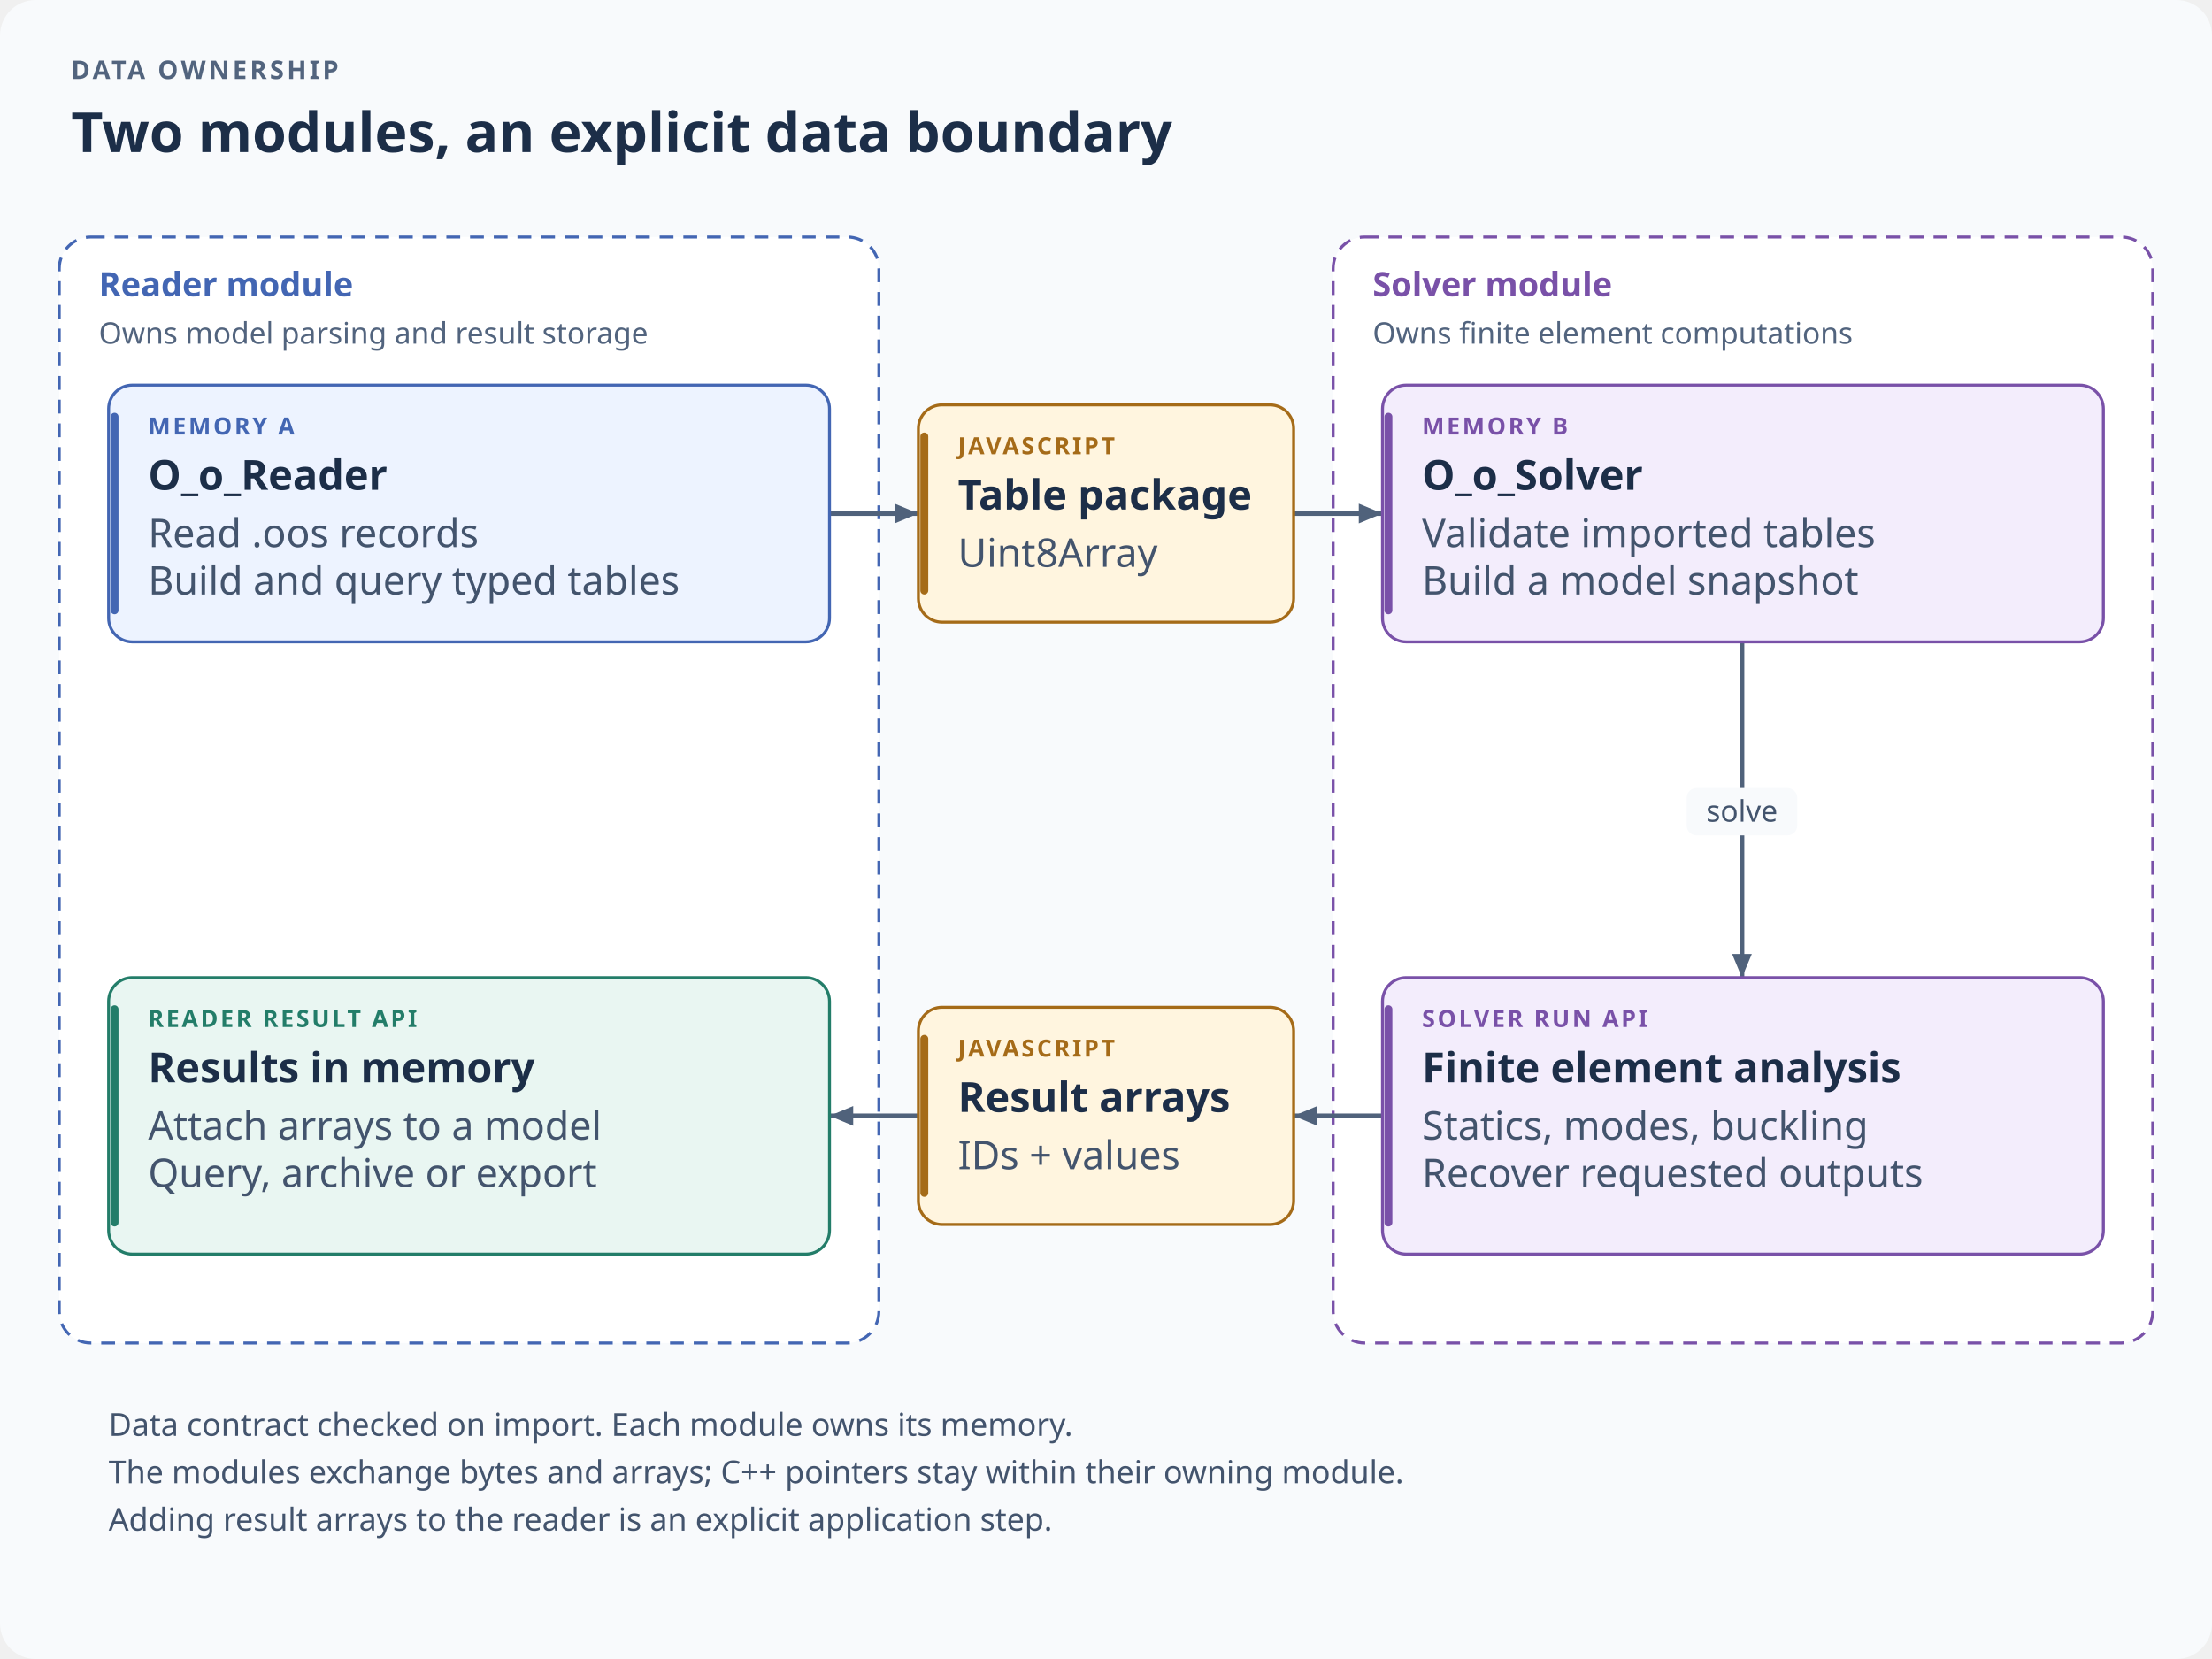
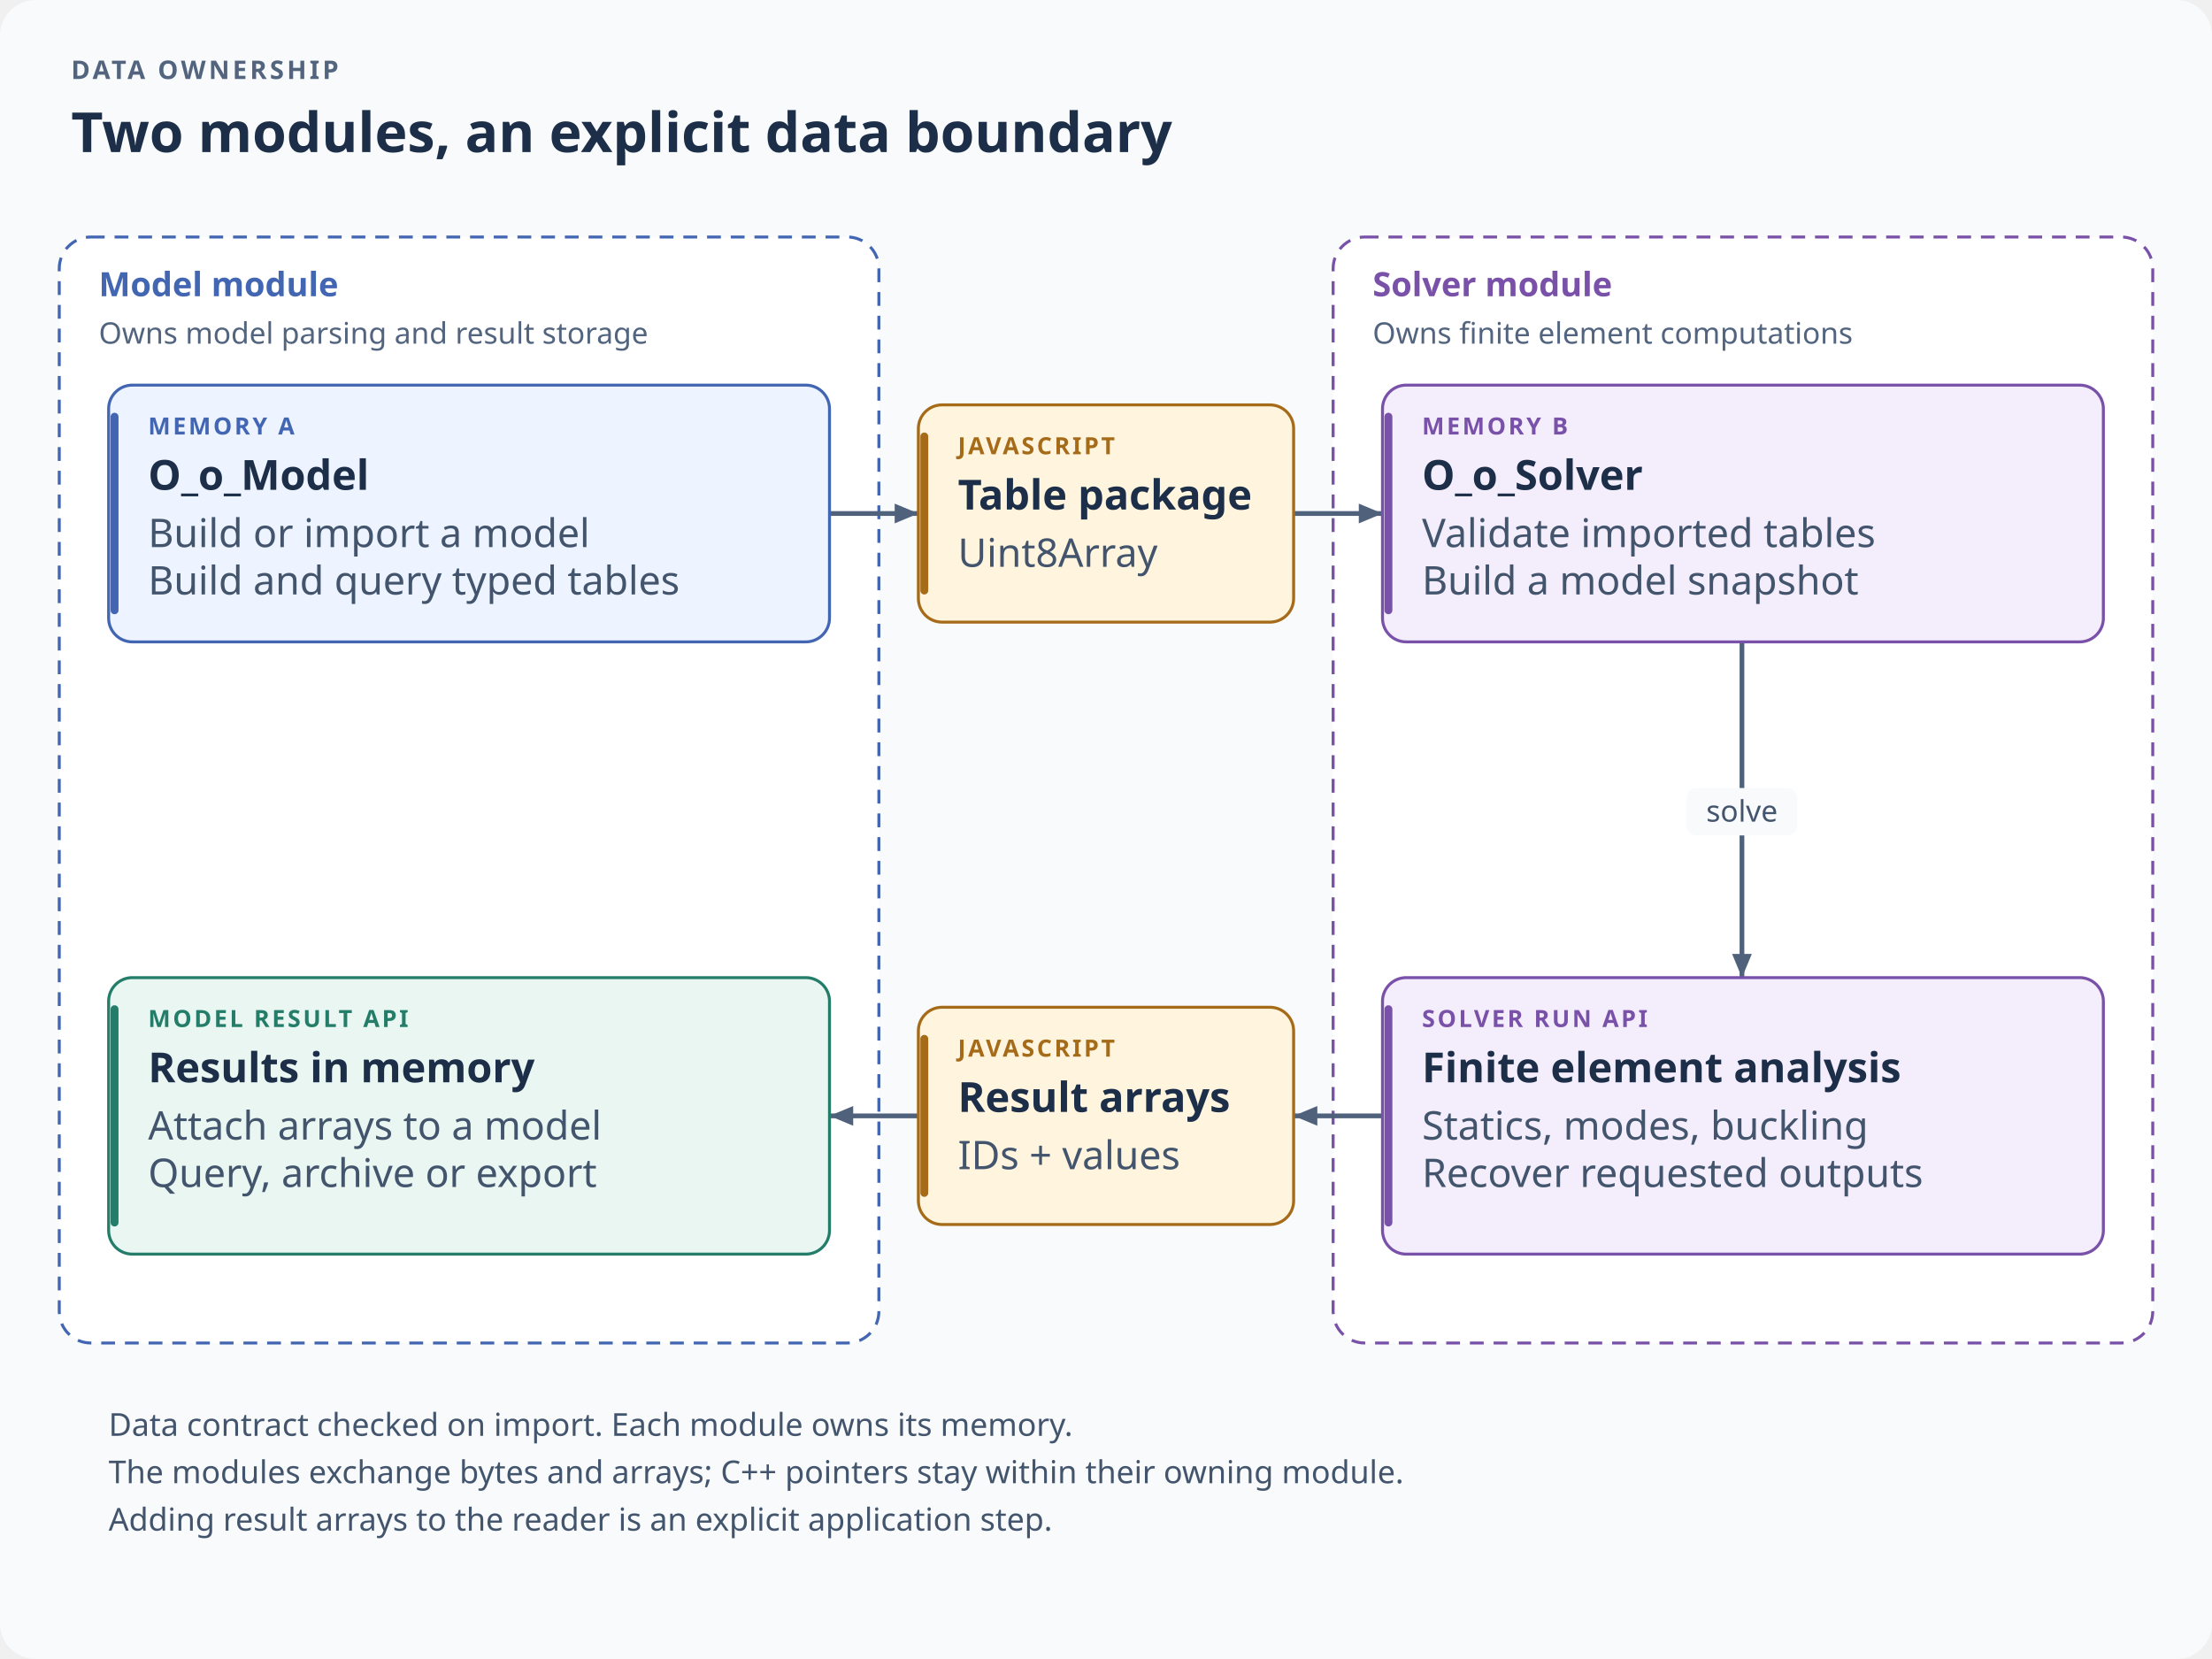
<svg xmlns="http://www.w3.org/2000/svg" width="1120" height="840" viewBox="0 0 1120 840" role="img" aria-labelledby="title description">
  <rect width="100%" height="100%" rx="18" fill="#f8fafc" />
  <g font-family="sans-serif" fill="#1c2e48">
    <text x="36" y="40" font-size="13" font-weight="700" letter-spacing="1.5" fill="#52647e">DATA OWNERSHIP</text>
    <text x="36" y="77" font-size="28" font-weight="700">Two modules, an explicit data boundary</text>
    <rect x="30" y="120" width="415" height="560" rx="16" fill="#ffffff" stroke="#4366b3" stroke-width="1.5" stroke-dasharray="7 5" />
-     <text x="50" y="150" font-size="17" font-weight="700" fill="#4366b3">Reader module</text>
+     <text x="50" y="150" font-size="17" font-weight="700" fill="#4366b3">Model module</text>
    <text x="50" y="174" font-size="15" fill="#52647e">Owns model parsing and result storage</text>
    <rect x="675" y="120" width="415" height="560" rx="16" fill="#ffffff" stroke="#7951a8" stroke-width="1.5" stroke-dasharray="7 5" />
    <text x="695" y="150" font-size="17" font-weight="700" fill="#7951a8">Solver module</text>
    <text x="695" y="174" font-size="15" fill="#52647e">Owns finite element computations</text>
    <path d="M420 260 H465" fill="none" stroke="#50627b" stroke-width="2.4" stroke-linejoin="round" />
    <polygon points="465,260 453,255 453,265" fill="#50627b" />
    <path d="M655 260 H700" fill="none" stroke="#50627b" stroke-width="2.4" stroke-linejoin="round" />
    <polygon points="700,260 688,255 688,265" fill="#50627b" />
    <path d="M882 325 V495" fill="none" stroke="#50627b" stroke-width="2.4" stroke-linejoin="round" />
    <polygon points="882,495 887,483 877,483" fill="#50627b" />
    <rect x="854.0" y="399" width="56" height="24" rx="5" fill="#f8fafc" />
    <text x="882" y="416" text-anchor="middle" font-size="15" fill="#43546d">solve</text>
    <path d="M700 565 H655" fill="none" stroke="#50627b" stroke-width="2.4" stroke-linejoin="round" />
    <polygon points="655,565 667,570 667,560" fill="#50627b" />
    <path d="M465 565 H420" fill="none" stroke="#50627b" stroke-width="2.4" stroke-linejoin="round" />
    <polygon points="420,565 432,570 432,560" fill="#50627b" />
    <rect x="55" y="195" width="365" height="130" rx="12" fill="#edf3ff" stroke="#4366b3" stroke-width="1.5" />
    <rect x="56" y="209" width="4" height="102" rx="2" fill="#4366b3" />
    <text x="75" y="220" font-size="12" font-weight="700" letter-spacing="1.2" fill="#4366b3">MEMORY A</text>
-     <text x="75" y="248" font-size="21" font-weight="700">O_o_Reader</text>
-     <text x="75" y="277" font-size="20" fill="#43546d">Read .oos records</text>
+     <text x="75" y="248" font-size="21" font-weight="700">O_o_Model</text>
+     <text x="75" y="277" font-size="20" fill="#43546d">Build or import a model</text>
    <text x="75" y="301" font-size="20" fill="#43546d">Build and query typed tables</text>
    <rect x="465" y="205" width="190" height="110" rx="12" fill="#fff5df" stroke="#a56b18" stroke-width="1.5" />
    <rect x="466" y="219" width="4" height="82" rx="2" fill="#a56b18" />
    <text x="485" y="230" font-size="12" font-weight="700" letter-spacing="1.2" fill="#a56b18">JAVASCRIPT</text>
    <text x="485" y="258" font-size="21" font-weight="700">Table package</text>
    <text x="485" y="287" font-size="20" fill="#43546d">Uint8Array</text>
    <rect x="700" y="195" width="365" height="130" rx="12" fill="#f3edfc" stroke="#7951a8" stroke-width="1.5" />
    <rect x="701" y="209" width="4" height="102" rx="2" fill="#7951a8" />
    <text x="720" y="220" font-size="12" font-weight="700" letter-spacing="1.2" fill="#7951a8">MEMORY B</text>
    <text x="720" y="248" font-size="21" font-weight="700">O_o_Solver</text>
    <text x="720" y="277" font-size="20" fill="#43546d">Validate imported tables</text>
    <text x="720" y="301" font-size="20" fill="#43546d">Build a model snapshot</text>
    <rect x="55" y="495" width="365" height="140" rx="12" fill="#e9f6f2" stroke="#237d69" stroke-width="1.5" />
    <rect x="56" y="509" width="4" height="112" rx="2" fill="#237d69" />
-     <text x="75" y="520" font-size="12" font-weight="700" letter-spacing="1.2" fill="#237d69">READER RESULT API</text>
+     <text x="75" y="520" font-size="12" font-weight="700" letter-spacing="1.2" fill="#237d69">MODEL RESULT API</text>
    <text x="75" y="548" font-size="21" font-weight="700">Results in memory</text>
    <text x="75" y="577" font-size="20" fill="#43546d">Attach arrays to a model</text>
    <text x="75" y="601" font-size="20" fill="#43546d">Query, archive or export</text>
    <rect x="465" y="510" width="190" height="110" rx="12" fill="#fff5df" stroke="#a56b18" stroke-width="1.5" />
    <rect x="466" y="524" width="4" height="82" rx="2" fill="#a56b18" />
    <text x="485" y="535" font-size="12" font-weight="700" letter-spacing="1.2" fill="#a56b18">JAVASCRIPT</text>
    <text x="485" y="563" font-size="21" font-weight="700">Result arrays</text>
    <text x="485" y="592" font-size="20" fill="#43546d">IDs + values</text>
    <rect x="700" y="495" width="365" height="140" rx="12" fill="#f3edfc" stroke="#7951a8" stroke-width="1.5" />
    <rect x="701" y="509" width="4" height="112" rx="2" fill="#7951a8" />
    <text x="720" y="520" font-size="12" font-weight="700" letter-spacing="1.2" fill="#7951a8">SOLVER RUN API</text>
    <text x="720" y="548" font-size="21" font-weight="700">Finite element analysis</text>
    <text x="720" y="577" font-size="20" fill="#43546d">Statics, modes, buckling</text>
    <text x="720" y="601" font-size="20" fill="#43546d">Recover requested outputs</text>
    <text x="55" y="727" font-size="16" fill="#43546d">Data contract checked on import. Each module owns its memory.</text>
    <text x="55" y="751" font-size="16" fill="#43546d">The modules exchange bytes and arrays; C++ pointers stay within their owning module.</text>
    <text x="55" y="775" font-size="16" fill="#43546d">Adding result arrays to the reader is an explicit application step.</text>
  </g>
</svg>
